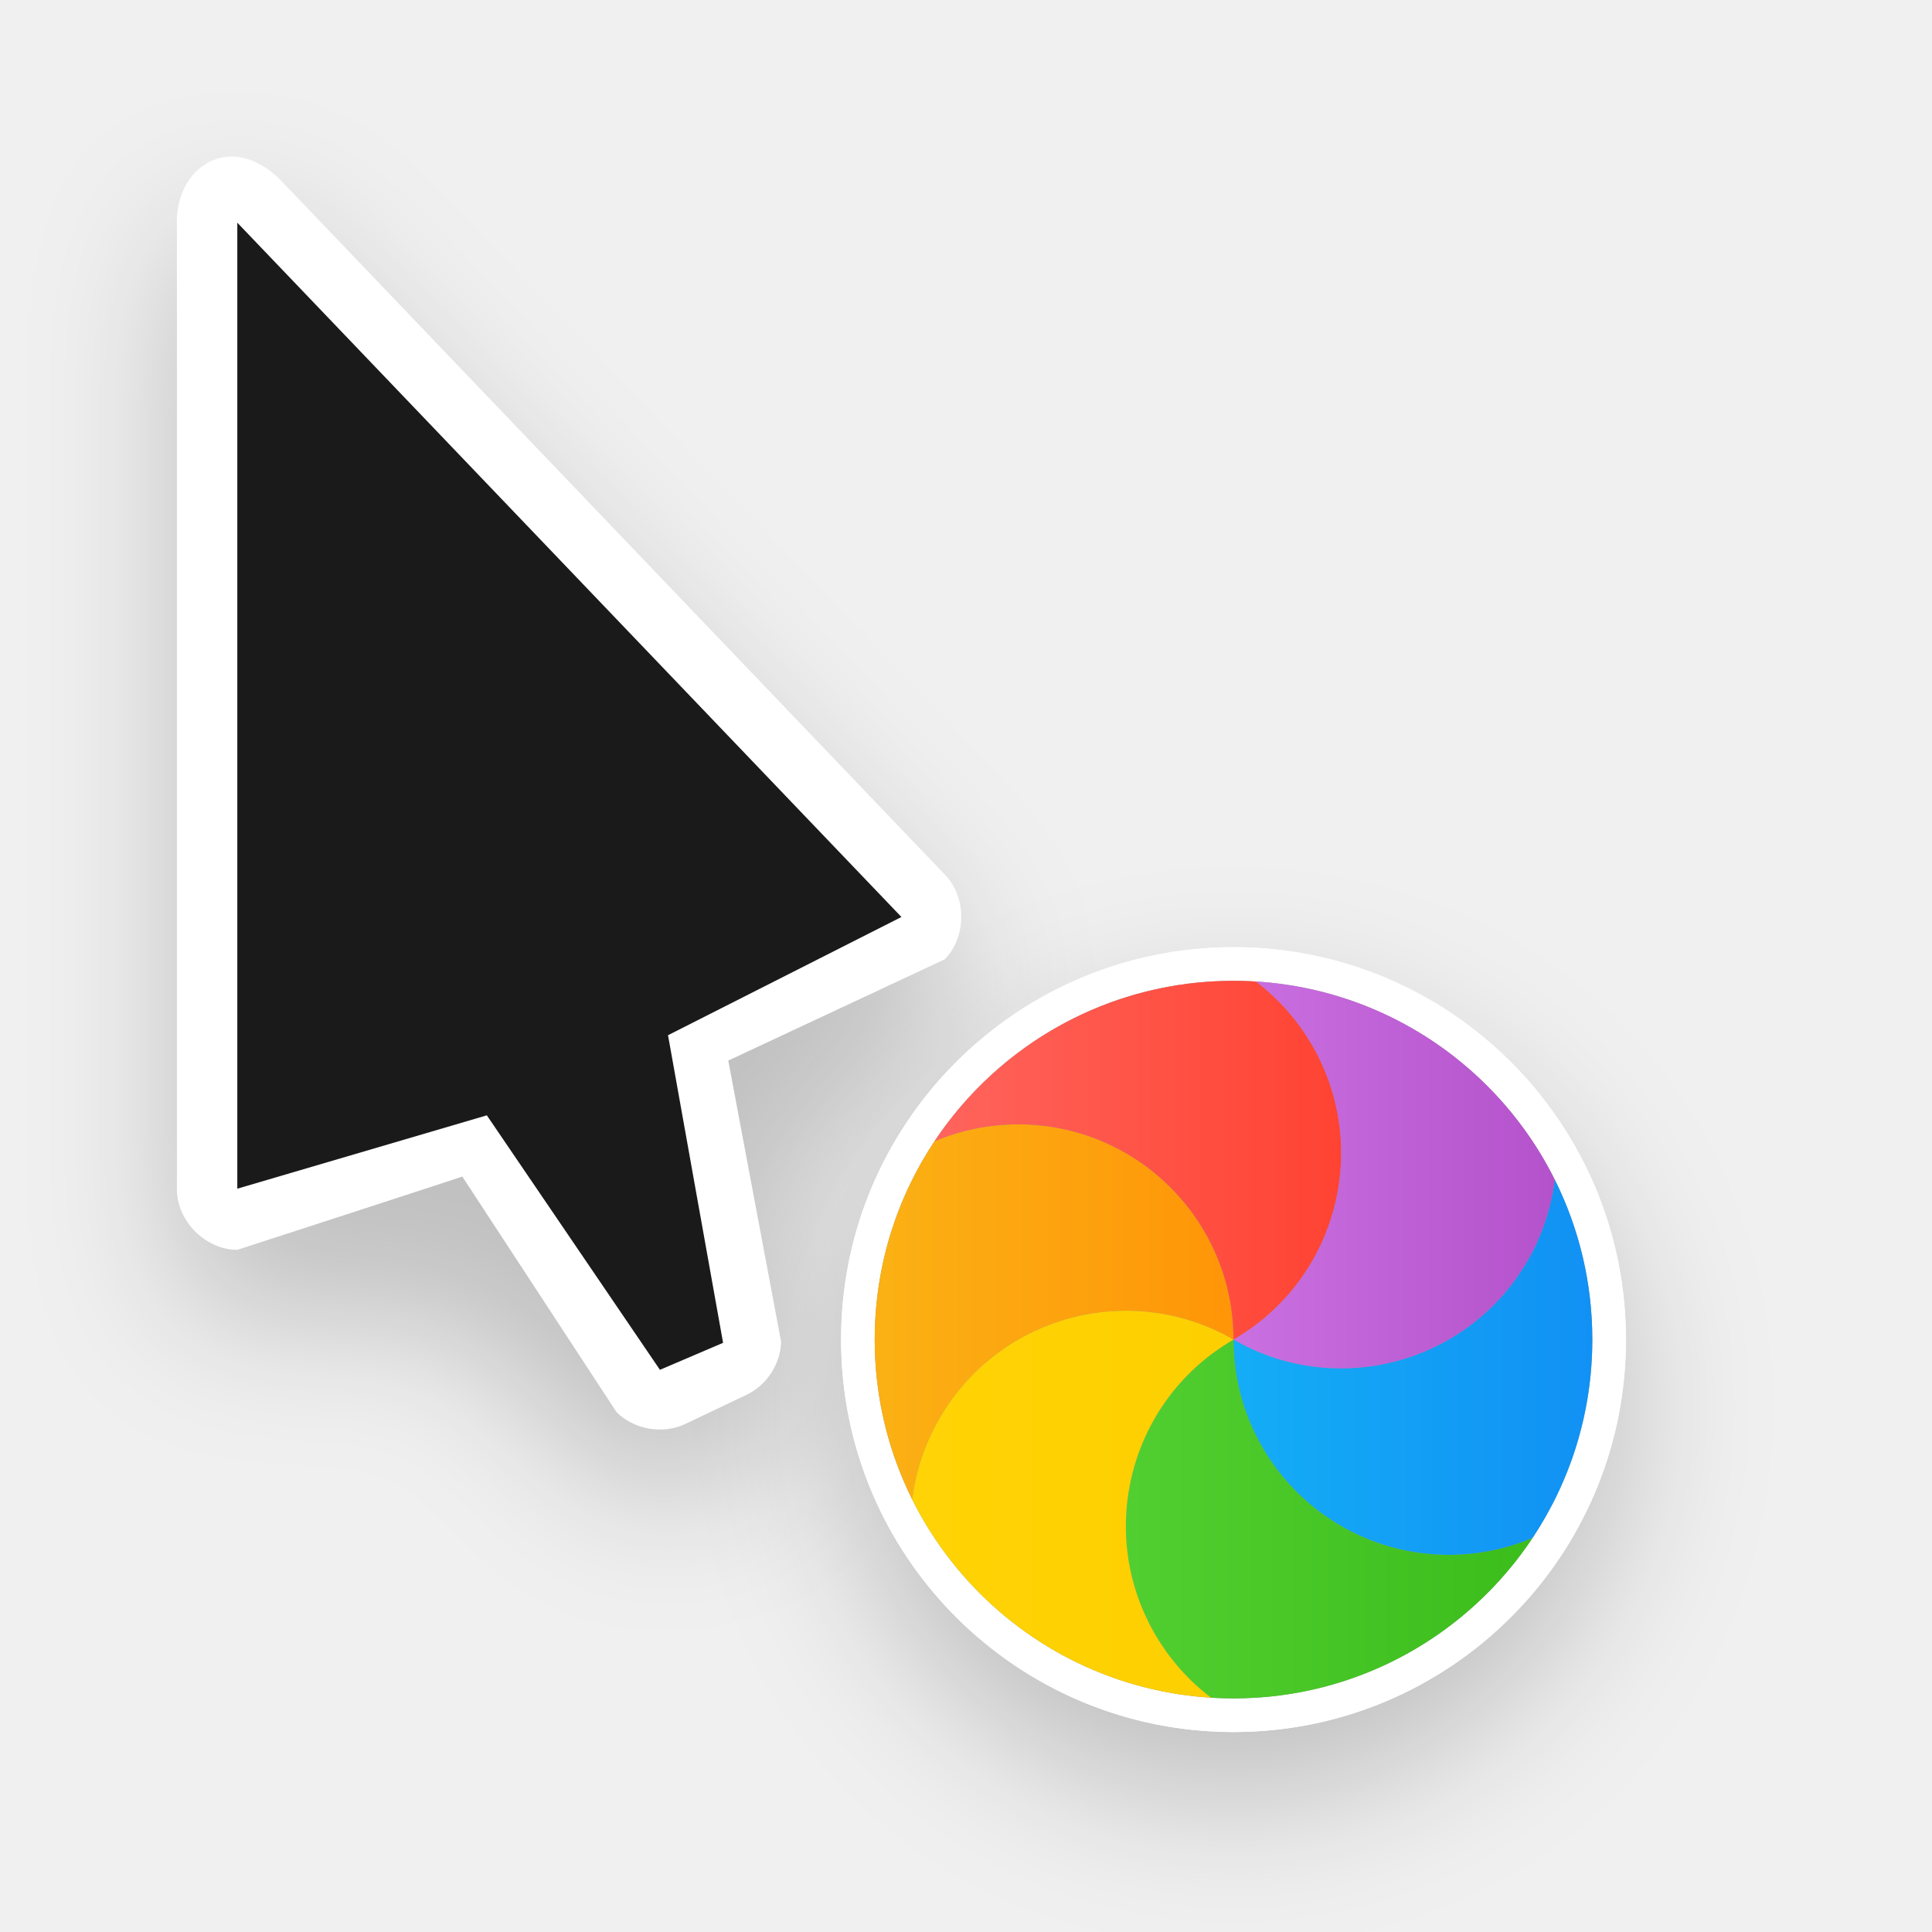
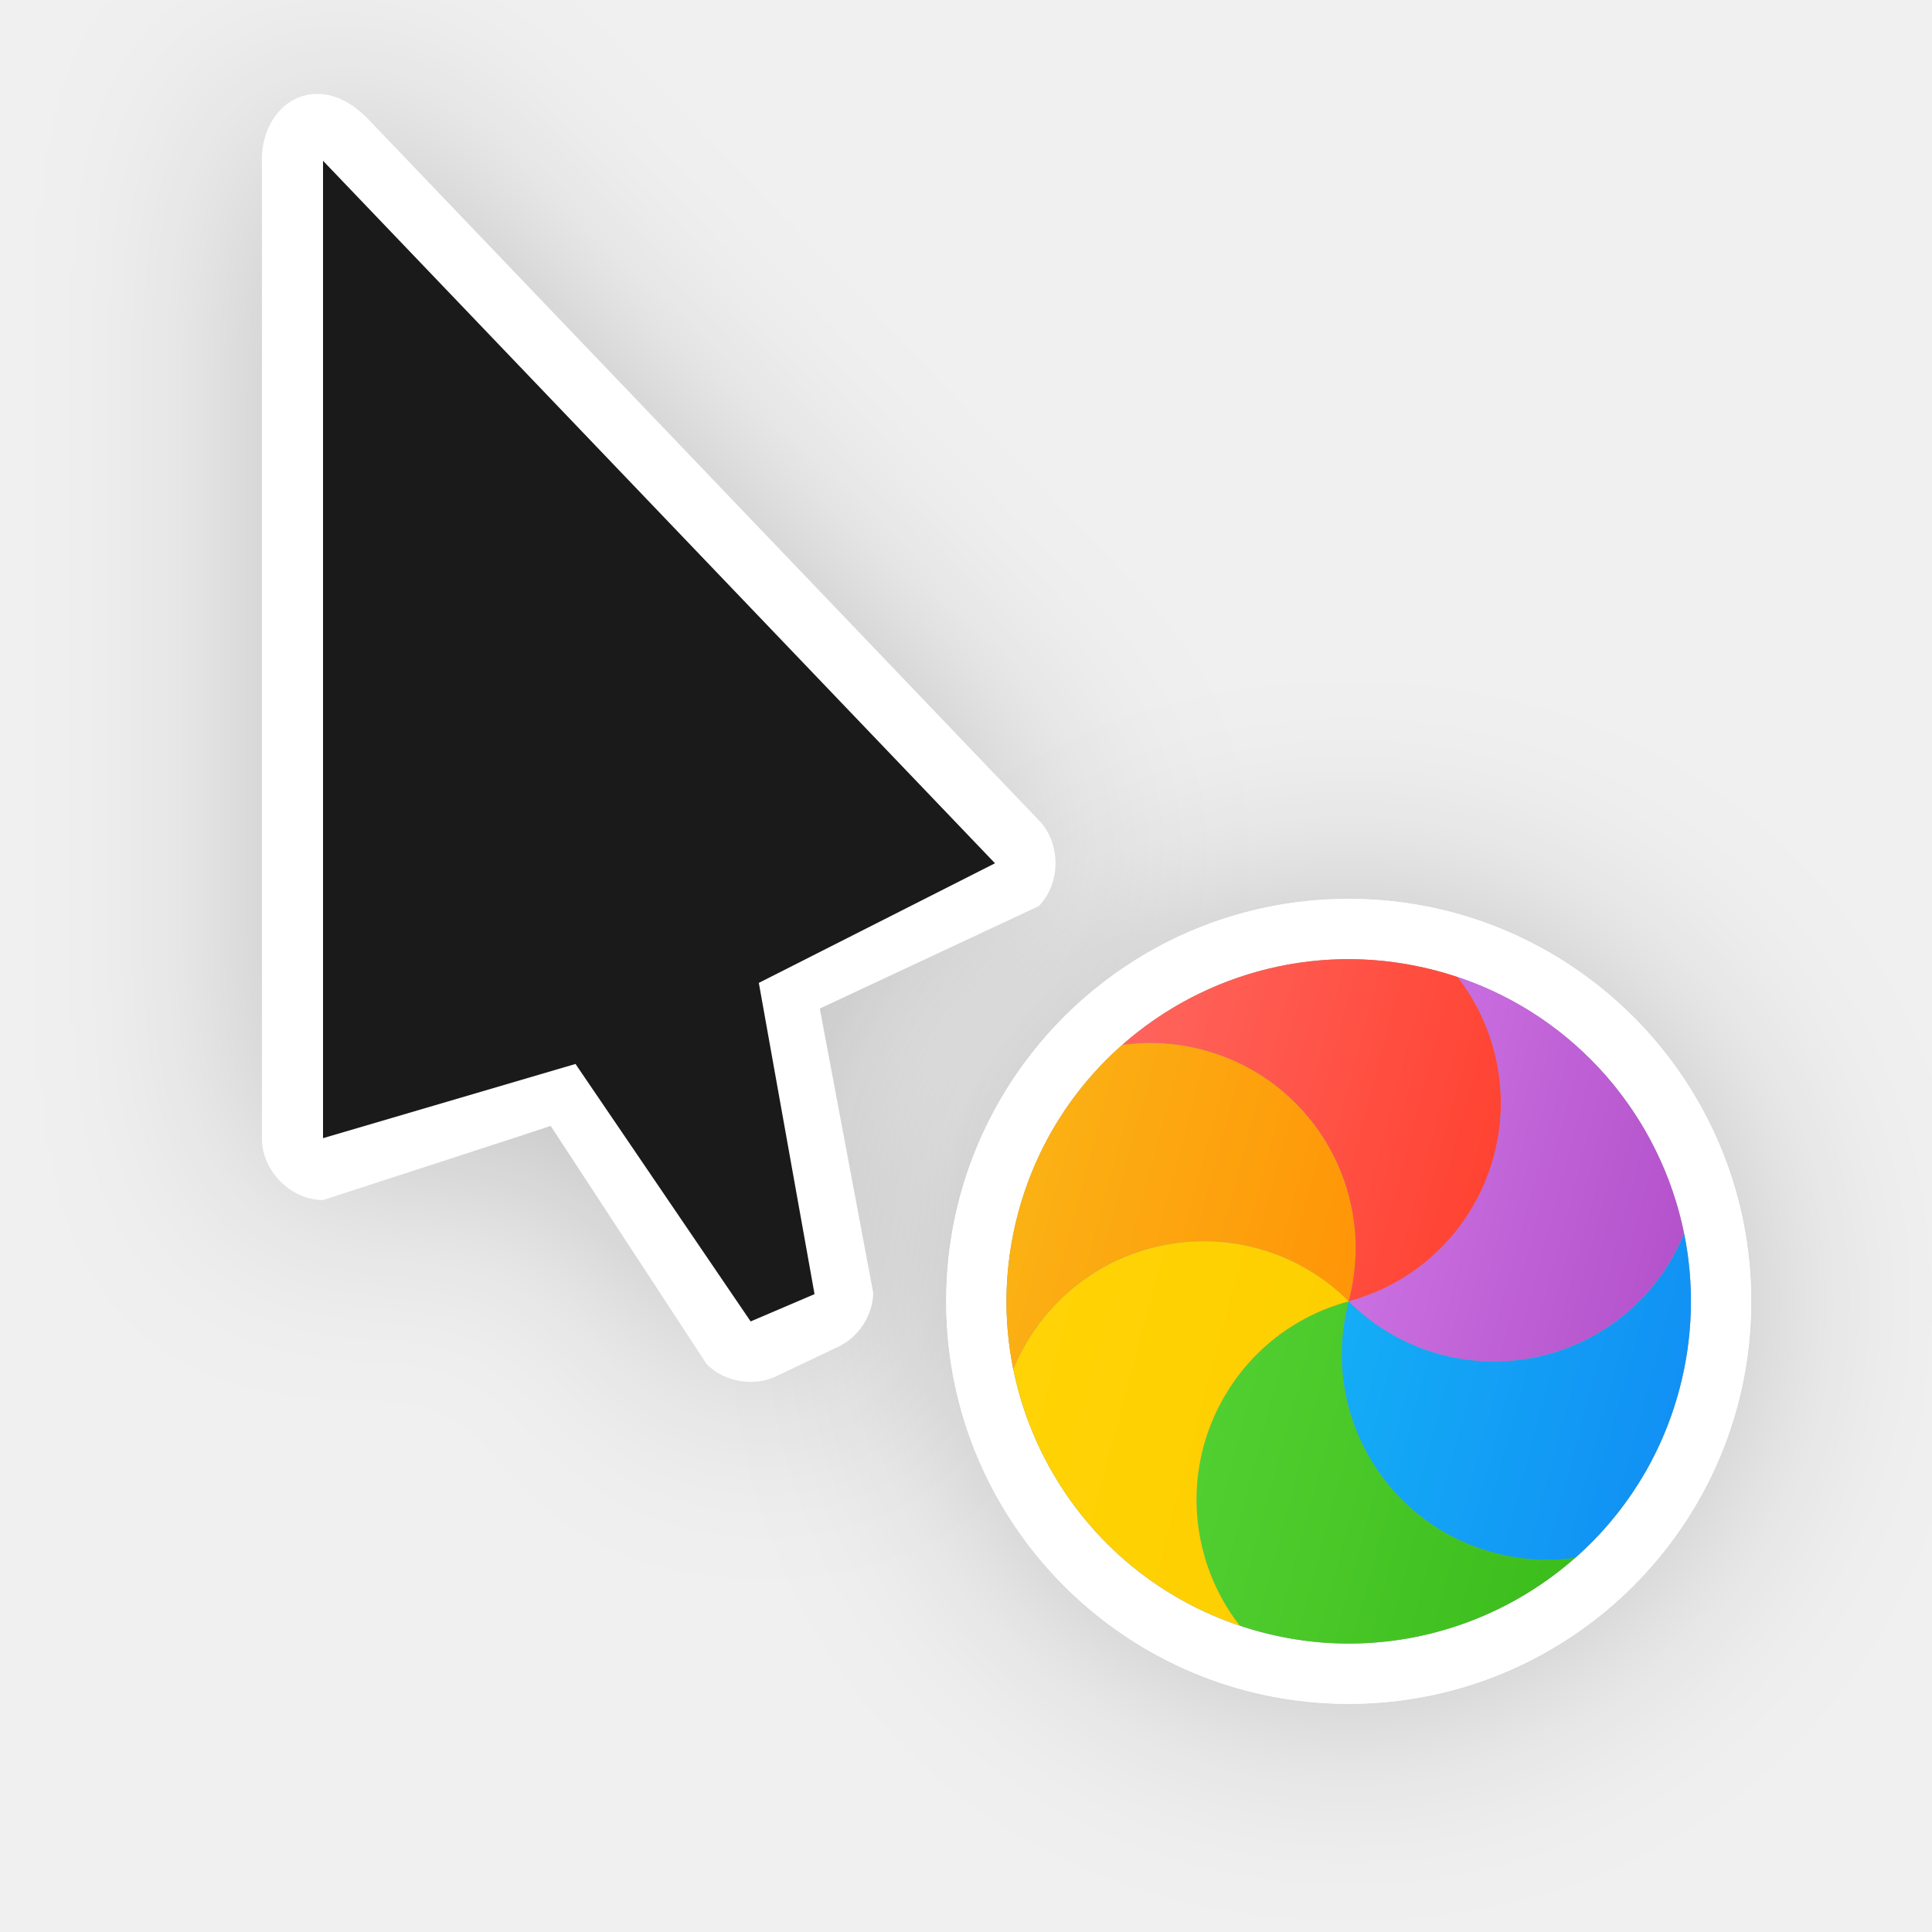
- <svg xmlns="http://www.w3.org/2000/svg" height="32" viewBox="0 0 32 32" width="32">
-   <linearGradient id="a" gradientTransform="matrix(1.028313 0 0 .9836115 343.323 796.7172)" gradientUnits="userSpaceOnUse" x1="17.871" x2="17.871" y1="7.669" y2="17.893">
-     <stop offset="0" stop-color="#fbb114" />
-     <stop offset="1" stop-color="#ff9508" />
+ <svg xmlns="http://www.w3.org/2000/svg" height="24" viewBox="0 0 24 24" width="24" version="1.1" id="svg82">
+   <defs id="defs86">
+     <filter style="color-interpolation-filters:sRGB" id="filter1719" x="-0.328" width="1.656" y="-0.202" height="1.404">
+       <feGaussianBlur stdDeviation="1.347" id="feGaussianBlur1721" />
+     </filter>
+     <filter style="color-interpolation-filters:sRGB" id="filter1723" x="-0.323" width="1.647" y="-0.323" height="1.647">
+       <feGaussianBlur stdDeviation="2.965" id="feGaussianBlur1725" />
+     </filter>
+   </defs>
+   <linearGradient id="a" gradientTransform="matrix(0.4579123,0,0,0.4380064,8.607332,9.250079)" gradientUnits="userSpaceOnUse" x1="17.871" x2="17.871" y1="7.669" y2="17.893">
+     <stop offset="0" stop-color="#fbb114" id="stop2" />
+     <stop offset="1" stop-color="#ff9508" id="stop4" />
  </linearGradient>
-   <linearGradient id="b" gradientTransform="matrix(.944652 0 0 1.070723 343.323 796.7172)" gradientUnits="userSpaceOnUse" x1="23.954" x2="23.954" y1="8.61" y2="19.256">
-     <stop offset="0" stop-color="#ff645d" />
-     <stop offset="1" stop-color="#ff4332" />
+   <linearGradient id="b" gradientTransform="matrix(0.4206575,0,0,0.4767976,8.607332,9.250079)" gradientUnits="userSpaceOnUse" x1="23.954" x2="23.954" y1="8.61" y2="19.256">
+     <stop offset="0" stop-color="#ff645d" id="stop7" />
+     <stop offset="1" stop-color="#ff4332" id="stop9" />
  </linearGradient>
-   <linearGradient id="c" gradientTransform="matrix(1.103708 0 0 .9164209 343.323 796.7172)" gradientUnits="userSpaceOnUse" x1="20.127" x2="20.127" y1="19.205" y2="29.033">
-     <stop offset="0" stop-color="#ca70e1" />
-     <stop offset="1" stop-color="#b452cb" />
+   <linearGradient id="c" gradientTransform="matrix(0.4914857,0,0,0.4080861,8.607332,9.250079)" gradientUnits="userSpaceOnUse" x1="20.127" x2="20.127" y1="19.205" y2="29.033">
+     <stop offset="0" stop-color="#ca70e1" id="stop12" />
+     <stop offset="1" stop-color="#b452cb" id="stop14" />
  </linearGradient>
-   <linearGradient id="d" gradientTransform="matrix(1.028313 0 0 .9836116 343.323 796.7172)" gradientUnits="userSpaceOnUse" x1="16.36" x2="16.36" y1="17.893" y2="28.118">
-     <stop offset="0" stop-color="#14adf6" />
-     <stop offset="1" stop-color="#1191f4" />
+   <linearGradient id="d" gradientTransform="matrix(0.4579123,0,0,0.4380064,8.607332,9.250079)" gradientUnits="userSpaceOnUse" x1="16.36" x2="16.36" y1="17.893" y2="28.118">
+     <stop offset="0" stop-color="#14adf6" id="stop17" />
+     <stop offset="1" stop-color="#1191f4" id="stop19" />
  </linearGradient>
-   <linearGradient id="e" gradientTransform="matrix(.944652 0 0 1.070723 343.323 796.7172)" gradientUnits="userSpaceOnUse" x1="13.308" x2="13.308" y1="13.619" y2="24.265">
-     <stop offset="0" stop-color="#52cf30" />
-     <stop offset="1" stop-color="#3bbd1c" />
+   <linearGradient id="e" gradientTransform="matrix(0.4206575,0,0,0.4767976,8.607332,9.250079)" gradientUnits="userSpaceOnUse" x1="13.308" x2="13.308" y1="13.619" y2="24.265">
+     <stop offset="0" stop-color="#52cf30" id="stop22" />
+     <stop offset="1" stop-color="#3bbd1c" id="stop24" />
  </linearGradient>
-   <linearGradient id="f" gradientTransform="matrix(1.103708 0 0 .9164209 343.323 796.7172)" gradientUnits="userSpaceOnUse" x1="11.766" x2="11.766" y1="9.377" y2="19.205">
-     <stop offset="0" stop-color="#ffd305" />
-     <stop offset="1" stop-color="#fdcf01" />
+   <linearGradient id="f" gradientTransform="matrix(0.4914857,0,0,0.4080861,8.607332,9.250079)" gradientUnits="userSpaceOnUse" x1="11.766" x2="11.766" y1="9.377" y2="19.205">
+     <stop offset="0" stop-color="#ffd305" id="stop27" />
+     <stop offset="1" stop-color="#fdcf01" id="stop29" />
  </linearGradient>
-   <filter id="g" color-interpolation-filters="sRGB" height="1.272" width="1.441" x="-.22" y="-.136">
-     <feGaussianBlur stdDeviation="1.192" />
+   <filter id="g" height="1.272" width="1.441" x="-0.22" y="-0.136" style="color-interpolation-filters:sRGB">
+     <feGaussianBlur stdDeviation="1.192" id="feGaussianBlur32" />
  </filter>
-   <filter id="h" color-interpolation-filters="sRGB" height="1.444" width="1.444" x="-.222" y="-.222">
-     <feGaussianBlur stdDeviation="1.202" />
+   <filter id="h" height="1.444" width="1.444" x="-0.222" y="-0.222" style="color-interpolation-filters:sRGB">
+     <feGaussianBlur stdDeviation="1.202" id="feGaussianBlur35" />
  </filter>
-   <g transform="translate(0 -1020.362)">
-     <path d="m20.431 1037.164c-3.59 0-6.5 2.91-6.5 6.5 0 3.59 2.91 6.5 6.5 6.5s6.5-2.91 6.5-6.5c0-3.59-2.91-6.5-6.5-6.5z" filter="url(#h)" opacity=".2" />
-     <path d="m3.743 1024.071c-.467.055-.823.498-.812 1.094v16c0.0.524.476 1 1 1h3.594l2.687 2.688c.295.295.783.375 1.156.188l1-.5c.328-.159.554-.51.562-.875v-3.594l2.719-2.719c.365-.37.365-1.036 0-1.406l-11-11.5c-.307-.307-.626-.408-.906-.375z" filter="url(#g)" opacity=".2" />
-     <g transform="translate(-160.2785 260.9164)">
-       <path d="m163.209 763.147v16c0.0.524.476 1 1 1 0 0 3.883-1.259 3.726-1.215l2.555 3.903c.295.295.783.375 1.156.188l1.008-.48c.328-.159.554-.51.562-.875l-.875-4.656 3.585-1.677c.365-.37.365-1.037 0-1.406l-11-11.5c-.82-.82-1.736-.235-1.719.719z" fill="#fff" />
-       <path d="m164.209 779.134v-16l11 11.5-3.866 1.958.912 5.095-1.046.447-2.867-4.215z" fill="#1a1a1a" />
-     </g>
-     <g fill-rule="evenodd" transform="matrix(.00000518 -.5909091 .5909089 -.00000515 -460.7581 1255.827)">
-       <g fill="#fff">
-         <circle cx="360.923" cy="814.317" r="11" />
-         <path d="m367.005 805.15c.333.789.518 1.656.518 2.567 0 3.645-2.955 6.6-6.6 6.6 1.823-3.157.741-7.193-2.416-9.016-.789-.456-1.633-.73-2.484-.835 1.475-.735 3.139-1.149 4.9-1.149 2.249 0 4.34.675 6.082 1.833z" />
-         <path d="m371.902 815.002c-.516.683-1.175 1.276-1.963 1.731-3.157 1.823-7.193.741-9.016-2.416 3.645 0 6.6-2.955 6.6-6.6 0-.91-.184-1.778-.518-2.567 2.964 1.971 4.918 5.341 4.918 9.167 0 .23-.007.459-.021.685z" />
-         <path d="m365.823 824.168c-.851-.106-1.695-.38-2.484-.835-3.157-1.823-4.238-5.859-2.416-9.016 1.823 3.157 5.859 4.238 9.016 2.416.788-.455 1.447-1.048 1.963-1.731-.247 4.022-2.656 7.46-6.079 9.166z" />
-         <path d="m354.841 823.484c-.333-.789-.518-1.656-.518-2.567 0-3.645 2.955-6.6 6.6-6.6-1.823 3.157-.741 7.193 2.416 9.016.789.456 1.633.73 2.484.835-1.475.735-3.139 1.149-4.9 1.149-2.249 0-4.34-.675-6.082-1.833z" />
-         <path d="m349.944 813.632c.516-.683 1.175-1.276 1.963-1.731 3.157-1.823 7.193-.741 9.016 2.416-3.645 0-6.6 2.955-6.6 6.6 0 .91.184 1.778.518 2.567-2.964-1.971-4.918-5.341-4.918-9.167 0-.23.007-.459.021-.685z" />
-         <path d="m356.023 804.466c.851.106 1.695.38 2.484.835 3.157 1.823 4.238 5.859 2.416 9.016-1.823-3.157-5.859-4.238-9.016-2.416-.788.455-1.447 1.048-1.963 1.731.247-4.022 2.656-7.46 6.079-9.166z" />
-       </g>
-       <circle cx="360.923" cy="814.317" fill="#959595" r="10.057" />
-       <path d="m366.484 805.936c.305.721.473 1.514.473 2.347 0 3.333-2.702 6.034-6.034 6.034 1.666-2.886.677-6.577-2.209-8.243-.722-.417-1.493-.667-2.271-.764 1.349-.672 2.87-1.05 4.48-1.05 2.056 0 3.968.617 5.561 1.676z" fill="url(#a)" />
-       <path d="m370.961 814.944c-.472.624-1.074 1.166-1.795 1.582-2.886 1.666-6.577.677-8.243-2.209 3.333 0 6.034-2.702 6.034-6.034 0-.832-.169-1.625-.473-2.347 2.71 1.802 4.496 4.883 4.496 8.381 0 .21-.007.419-.019.626z" fill="url(#b)" />
-       <path d="m365.403 823.324c-.778-.097-1.55-.347-2.271-.764-2.886-1.666-3.875-5.357-2.209-8.243 1.666 2.886 5.357 3.875 8.243 2.209.72-.416 1.323-.958 1.795-1.582-.226 3.678-2.428 6.821-5.558 8.38z" fill="url(#c)" />
-       <path d="m355.362 822.698c-.305-.721-.473-1.514-.473-2.347 0-3.333 2.702-6.034 6.034-6.034-1.666 2.886-.677 6.577 2.209 8.243.722.417 1.493.667 2.271.764-1.349.672-2.87 1.05-4.48 1.05-2.056 0-3.968-.617-5.561-1.676z" fill="url(#d)" />
-       <path d="m350.885 813.691c.472-.624 1.074-1.166 1.795-1.582 2.886-1.666 6.577-.677 8.243 2.209-3.333 0-6.034 2.702-6.034 6.034 0 .832.169 1.625.473 2.347-2.71-1.802-4.496-4.883-4.496-8.381 0-.21.007-.419.019-.626z" fill="url(#e)" />
-       <path d="m356.443 805.31c.778.097 1.55.347 2.271.764 2.886 1.666 3.875 5.357 2.209 8.243-1.666-2.886-5.357-3.875-8.243-2.209-.72.416-1.323.958-1.795 1.582.226-3.678 2.428-6.821 5.558-8.38z" fill="url(#f)" />
+   <path style="opacity:0.2;fill:#000000;fill-opacity:1;stroke-width:0.759;filter:url(#filter1719)" id="path1677" d="M 3.254,2.007 V 14.149 c 3.8e-5,0.397 0.362,0.759 0.759,0.759 0,0 2.946,-0.956 2.828,-0.922 l 1.939,2.962 c 0.224,0.224 0.594,0.284 0.877,0.142 l 0.765,-0.364 c 0.249,-0.121 0.42,-0.387 0.427,-0.664 l -0.664,-3.533 2.721,-1.272 c 0.277,-0.281 0.277,-0.787 0,-1.067 L 4.558,1.462 C 3.936,0.84 3.241,1.284 3.254,2.007 Z" />
+   <g transform="matrix(0.4545453,0,0,0.4545453,-147.3018,-353.978)" style="opacity:0.2;fill:#000000;fill-opacity:1;fill-rule:evenodd;filter:url(#filter1723)" id="g1697">
+     <circle id="circle1683" r="11" cy="814.317" cx="360.923" style="fill:#000000;fill-opacity:1" />
+     <path id="path1685" d="m 367.005,805.15 c 0.333,0.789 0.518,1.656 0.518,2.567 0,3.645 -2.955,6.6 -6.6,6.6 1.823,-3.157 0.741,-7.193 -2.416,-9.016 -0.789,-0.456 -1.633,-0.73 -2.484,-0.835 1.475,-0.735 3.139,-1.149 4.9,-1.149 2.249,0 4.34,0.675 6.082,1.833 z" style="fill:#000000;fill-opacity:1" />
+     <path id="path1687" d="m 371.902,815.002 c -0.516,0.683 -1.175,1.276 -1.963,1.731 -3.157,1.823 -7.193,0.741 -9.016,-2.416 3.645,0 6.6,-2.955 6.6,-6.6 0,-0.91 -0.184,-1.778 -0.518,-2.567 2.964,1.971 4.918,5.341 4.918,9.167 0,0.23 -0.007,0.459 -0.021,0.685 z" style="fill:#000000;fill-opacity:1" />
+     <path id="path1689" d="m 365.823,824.168 c -0.851,-0.106 -1.695,-0.38 -2.484,-0.835 -3.157,-1.823 -4.238,-5.859 -2.416,-9.016 1.823,3.157 5.859,4.238 9.016,2.416 0.788,-0.455 1.447,-1.048 1.963,-1.731 -0.247,4.022 -2.656,7.46 -6.079,9.166 z" style="fill:#000000;fill-opacity:1" />
+     <path id="path1691" d="m 354.841,823.484 c -0.333,-0.789 -0.518,-1.656 -0.518,-2.567 0,-3.645 2.955,-6.6 6.6,-6.6 -1.823,3.157 -0.741,7.193 2.416,9.016 0.789,0.456 1.633,0.73 2.484,0.835 -1.475,0.735 -3.139,1.149 -4.9,1.149 -2.249,0 -4.34,-0.675 -6.082,-1.833 z" style="fill:#000000;fill-opacity:1" />
+     <path id="path1693" d="m 349.944,813.632 c 0.516,-0.683 1.175,-1.276 1.963,-1.731 3.157,-1.823 7.193,-0.741 9.016,2.416 -3.645,0 -6.6,2.955 -6.6,6.6 0,0.91 0.184,1.778 0.518,2.567 -2.964,-1.971 -4.918,-5.341 -4.918,-9.167 0,-0.23 0.007,-0.459 0.021,-0.685 z" style="fill:#000000;fill-opacity:1" />
+     <path id="path1695" d="m 356.023,804.466 c 0.851,0.106 1.695,0.38 2.484,0.835 3.157,1.823 4.238,5.859 2.416,9.016 -1.823,-3.157 -5.859,-4.238 -9.016,-2.416 -0.788,0.455 -1.447,1.048 -1.963,1.731 0.247,-4.022 2.656,-7.46 6.079,-9.166 z" style="fill:#000000;fill-opacity:1" />
+   </g>
+   <g id="g46" transform="matrix(0.7588509,0,0,0.7588509,-120.5974,-577.1077)">
+     <path style="fill:#ffffff" id="path42" d="m 163.209,763.147 v 16 c 5e-5,0.524 0.476,1 1,1 0,0 3.883,-1.259 3.726,-1.215 l 2.555,3.903 c 0.295,0.295 0.783,0.375 1.156,0.188 l 1.008,-0.48 c 0.328,-0.159 0.554,-0.51 0.562,-0.875 l -0.875,-4.656 3.585,-1.677 c 0.365,-0.37 0.365,-1.037 0,-1.406 l -11,-11.5 c -0.82,-0.82 -1.736,-0.235 -1.719,0.719 z" />
+     <path style="fill:#1a1a1a" id="path44" d="m 164.209,779.134 v -16 l 11,11.5 -3.866,1.958 0.912,5.095 -1.046,0.447 -2.867,-4.215 z" />
+   </g>
+   <g id="g62" style="fill:#ffffff;fill-rule:evenodd" transform="matrix(0.4545453,0,0,0.4545453,-147.3018,-353.978)">
+     <circle cx="360.923" cy="814.317" r="11" id="circle48" />
+     <path d="m 367.005,805.15 c 0.333,0.789 0.518,1.656 0.518,2.567 0,3.645 -2.955,6.6 -6.6,6.6 1.823,-3.157 0.741,-7.193 -2.416,-9.016 -0.789,-0.456 -1.633,-0.73 -2.484,-0.835 1.475,-0.735 3.139,-1.149 4.9,-1.149 2.249,0 4.34,0.675 6.082,1.833 z" id="path50" />
+     <path d="m 371.902,815.002 c -0.516,0.683 -1.175,1.276 -1.963,1.731 -3.157,1.823 -7.193,0.741 -9.016,-2.416 3.645,0 6.6,-2.955 6.6,-6.6 0,-0.91 -0.184,-1.778 -0.518,-2.567 2.964,1.971 4.918,5.341 4.918,9.167 0,0.23 -0.007,0.459 -0.021,0.685 z" id="path52" />
+     <path d="m 365.823,824.168 c -0.851,-0.106 -1.695,-0.38 -2.484,-0.835 -3.157,-1.823 -4.238,-5.859 -2.416,-9.016 1.823,3.157 5.859,4.238 9.016,2.416 0.788,-0.455 1.447,-1.048 1.963,-1.731 -0.247,4.022 -2.656,7.46 -6.079,9.166 z" id="path54" />
+     <path d="m 354.841,823.484 c -0.333,-0.789 -0.518,-1.656 -0.518,-2.567 0,-3.645 2.955,-6.6 6.6,-6.6 -1.823,3.157 -0.741,7.193 2.416,9.016 0.789,0.456 1.633,0.73 2.484,0.835 -1.475,0.735 -3.139,1.149 -4.9,1.149 -2.249,0 -4.34,-0.675 -6.082,-1.833 z" id="path56" />
+     <path d="m 349.944,813.632 c 0.516,-0.683 1.175,-1.276 1.963,-1.731 3.157,-1.823 7.193,-0.741 9.016,2.416 -3.645,0 -6.6,2.955 -6.6,6.6 0,0.91 0.184,1.778 0.518,2.567 -2.964,-1.971 -4.918,-5.341 -4.918,-9.167 0,-0.23 0.007,-0.459 0.021,-0.685 z" id="path58" />
+     <path d="m 356.023,804.466 c 0.851,0.106 1.695,0.38 2.484,0.835 3.157,1.823 4.238,5.859 2.416,9.016 -1.823,-3.157 -5.859,-4.238 -9.016,-2.416 -0.788,0.455 -1.447,1.048 -1.963,1.731 0.247,-4.022 2.656,-7.46 6.079,-9.166 z" id="path60" />
+   </g>
+   <g id="g1646" transform="rotate(-75,15.73579,16.39052)">
+     <circle style="fill:#959595;fill-rule:evenodd;stroke-width:0.423" id="circle64" r="4.25" cy="17.316" cx="16.216" />
+     <g transform="matrix(0.9489808,0,0,0.9489808,0.6105051,1.100282)" id="g1636">
+       <path d="m 18.921,13.355 c 0.136,0.321 0.211,0.674 0.211,1.045 0,1.484 -1.203,2.687 -2.687,2.687 0.742,-1.285 0.302,-2.929 -0.984,-3.671 -0.321,-0.185 -0.665,-0.297 -1.011,-0.34 0.601,-0.299 1.278,-0.468 1.995,-0.468 0.916,0 1.767,0.275 2.476,0.746 z" id="path66" style="fill:url(#a);fill-rule:evenodd;stroke-width:0.445" />
+       <path d="m 20.915,17.366 c -0.21,0.278 -0.478,0.519 -0.799,0.705 -1.285,0.742 -2.929,0.302 -3.671,-0.984 1.484,0 2.687,-1.203 2.687,-2.687 0,-0.371 -0.075,-0.724 -0.211,-1.045 1.207,0.802 2.002,2.174 2.002,3.732 0,0.094 -0.003,0.187 -0.009,0.279 z" id="path68" style="fill:url(#b);fill-rule:evenodd;stroke-width:0.445" />
+       <path d="m 18.44,21.098 c -0.346,-0.043 -0.69,-0.155 -1.011,-0.34 -1.285,-0.742 -1.726,-2.385 -0.984,-3.671 0.742,1.285 2.385,1.726 3.671,0.984 0.321,-0.185 0.589,-0.427 0.799,-0.705 -0.101,1.638 -1.081,3.037 -2.475,3.732 z" id="path70" style="fill:url(#c);fill-rule:evenodd;stroke-width:0.445" />
+       <path d="m 13.968,20.82 c -0.136,-0.321 -0.211,-0.674 -0.211,-1.045 0,-1.484 1.203,-2.687 2.687,-2.687 -0.742,1.285 -0.302,2.929 0.984,3.671 0.321,0.186 0.665,0.297 1.011,0.34 -0.601,0.299 -1.278,0.468 -1.995,0.468 -0.916,0 -1.767,-0.275 -2.476,-0.746 z" id="path72" style="fill:url(#d);fill-rule:evenodd;stroke-width:0.445" />
+       <path d="m 11.975,16.809 c 0.21,-0.278 0.478,-0.519 0.799,-0.705 1.285,-0.742 2.929,-0.302 3.671,0.984 -1.484,0 -2.687,1.203 -2.687,2.687 0,0.371 0.075,0.724 0.211,1.045 -1.207,-0.802 -2.002,-2.174 -2.002,-3.732 0,-0.094 0.003,-0.187 0.009,-0.279 z" id="path74" style="fill:url(#e);fill-rule:evenodd;stroke-width:0.445" />
+       <path d="m 14.45,13.077 c 0.346,0.043 0.69,0.155 1.011,0.34 1.285,0.742 1.726,2.385 0.984,3.671 -0.742,-1.285 -2.385,-1.726 -3.671,-0.984 -0.321,0.185 -0.589,0.427 -0.799,0.705 0.101,-1.638 1.081,-3.037 2.475,-3.732 z" id="path76" style="fill:url(#f);fill-rule:evenodd;stroke-width:0.445" />
    </g>
  </g>
</svg>
